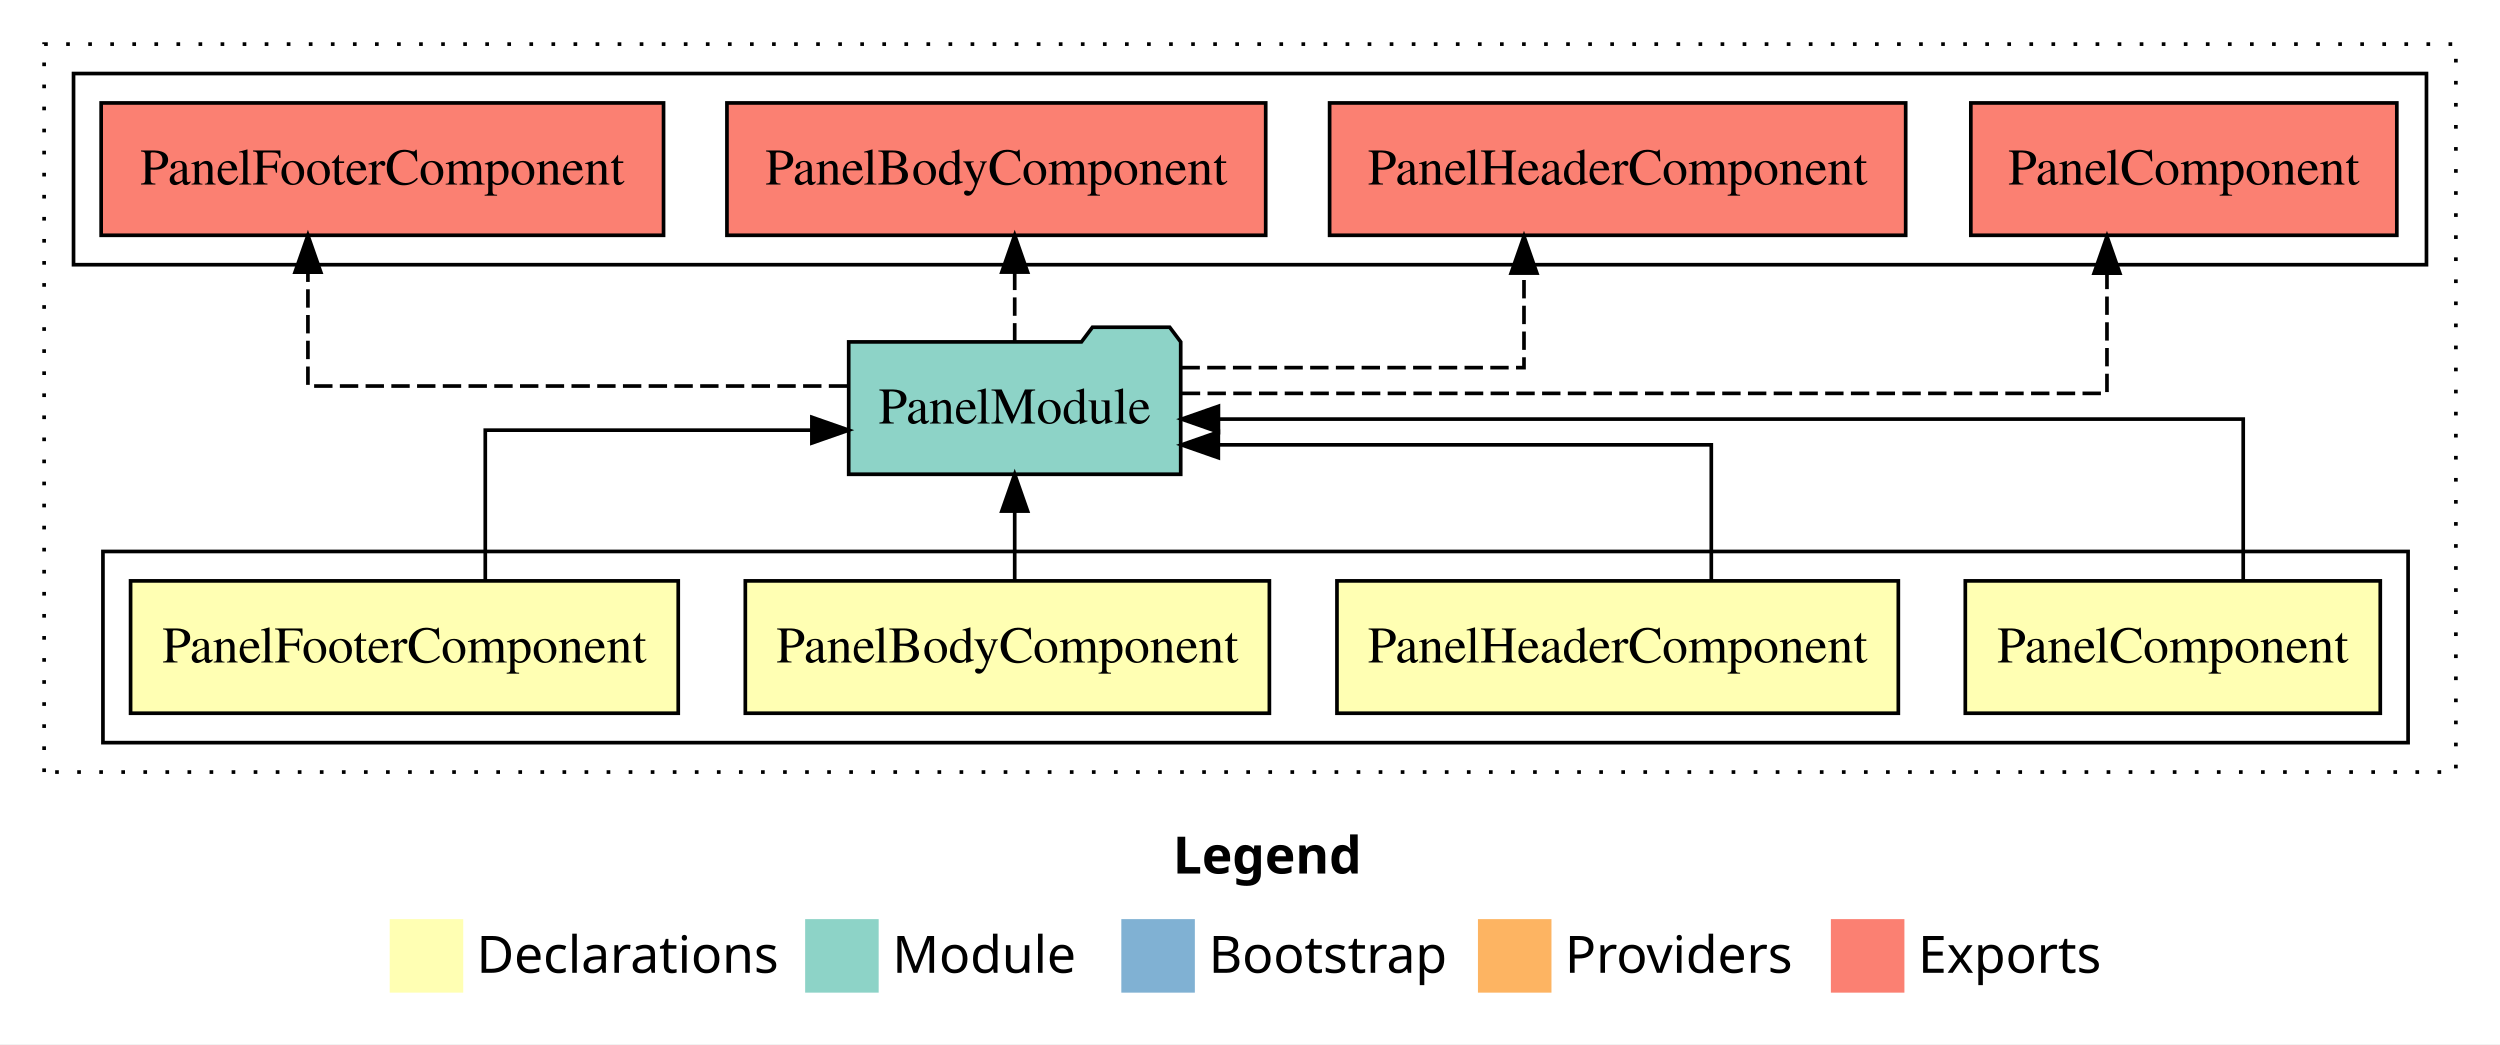
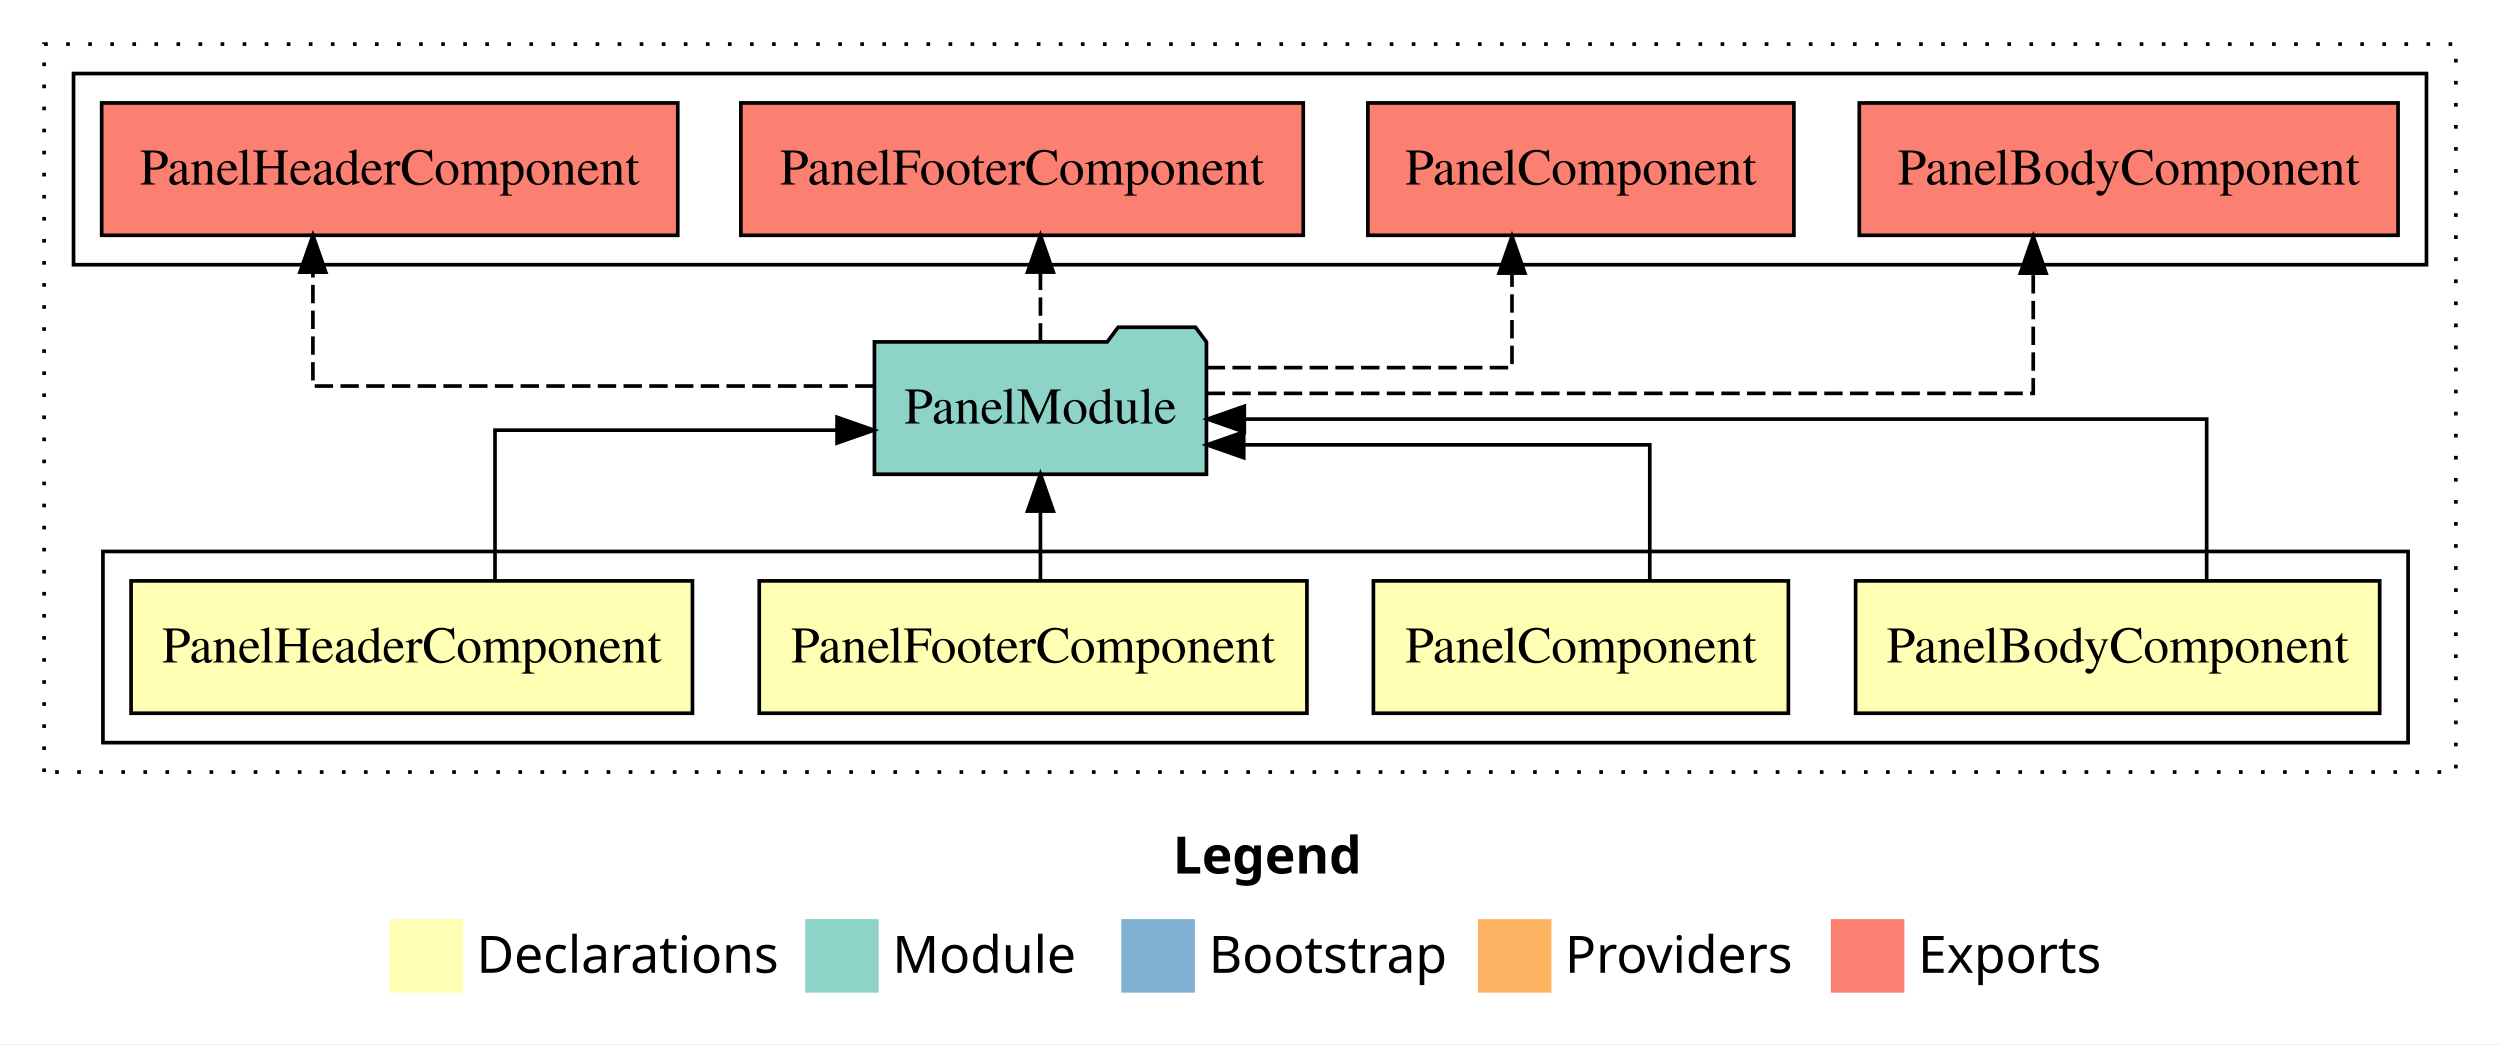
<svg xmlns="http://www.w3.org/2000/svg" width="680pt" height="284pt" viewBox="0.00 0.00 680.00 284.00">
  <g id="graph0" class="graph" transform="scale(1 1) rotate(0) translate(4 280)">
    <polygon fill="#ffffff" stroke="transparent" points="-4,4 -4,-280 676,-280 676,4 -4,4" />
    <text text-anchor="start" x="315.009" y="-42.4" font-family="sans-serif" font-weight="bold" font-size="14.00" fill="#000000">Legend</text>
    <polygon fill="#ffffb3" stroke="transparent" points="102,-10 102,-30 122,-30 122,-10 102,-10" />
    <text text-anchor="start" x="125.629" y="-15.4" font-family="sans-serif" font-size="14.00" fill="#000000">  Declarations</text>
    <polygon fill="#8dd3c7" stroke="transparent" points="215,-10 215,-30 235,-30 235,-10 215,-10" />
    <text text-anchor="start" x="238.725" y="-15.4" font-family="sans-serif" font-size="14.00" fill="#000000">  Module</text>
    <polygon fill="#80b1d3" stroke="transparent" points="301,-10 301,-30 321,-30 321,-10 301,-10" />
    <text text-anchor="start" x="324.781" y="-15.4" font-family="sans-serif" font-size="14.00" fill="#000000">  Bootstrap</text>
    <polygon fill="#fdb462" stroke="transparent" points="398,-10 398,-30 418,-30 418,-10 398,-10" />
    <text text-anchor="start" x="421.673" y="-15.4" font-family="sans-serif" font-size="14.00" fill="#000000">  Providers</text>
    <polygon fill="#fb8072" stroke="transparent" points="494,-10 494,-30 514,-30 514,-10 494,-10" />
    <text text-anchor="start" x="517.726" y="-15.4" font-family="sans-serif" font-size="14.00" fill="#000000">  Exports</text>
    <g id="clust1" class="cluster">
      <polygon fill="none" stroke="#000000" stroke-dasharray="1,5" points="8,-70 8,-268 664,-268 664,-70 8,-70" />
    </g>
    <g id="clust2" class="cluster">
      <polygon fill="none" stroke="#000000" points="24,-78 24,-130 651,-130 651,-78 24,-78" />
    </g>
    <g id="clust8" class="cluster">
      <polygon fill="none" stroke="#000000" points="16,-208 16,-260 656,-260 656,-208 16,-208" />
    </g>
    <g id="node1" class="node">
-       <polygon fill="#ffffb3" stroke="#000000" points="643.436,-122 530.564,-122 530.564,-86 643.436,-86 643.436,-122" />
-       <text text-anchor="middle" x="587" y="-99.8" font-family="Times,serif" font-size="14.00" fill="#000000">PanelComponent</text>
+       <polygon fill="#ffffb3" stroke="#000000" points="643.272,-122 500.728,-122 500.728,-86 643.272,-86 643.272,-122" />
+       <text text-anchor="middle" x="572" y="-99.8" font-family="Times,serif" font-size="14.00" fill="#000000">PanelBodyComponent</text>
    </g>
    <g id="node5" class="node">
-       <polygon fill="#8dd3c7" stroke="#000000" points="317.153,-187 314.153,-191 293.153,-191 290.153,-187 226.847,-187 226.847,-151 317.153,-151 317.153,-187" />
-       <text text-anchor="middle" x="272" y="-164.8" font-family="Times,serif" font-size="14.00" fill="#000000">PanelModule</text>
+       <polygon fill="#8dd3c7" stroke="#000000" points="324.153,-187 321.153,-191 300.153,-191 297.153,-187 233.847,-187 233.847,-151 324.153,-151 324.153,-187" />
+       <text text-anchor="middle" x="279" y="-164.8" font-family="Times,serif" font-size="14.00" fill="#000000">PanelModule</text>
    </g>
    <g id="edge1" class="edge">
-       <path fill="none" stroke="#000000" d="M606.156,-122.267C606.156,-140.555 606.156,-166 606.156,-166 606.156,-166 327.413,-166 327.413,-166" />
-       <polygon fill="#000000" stroke="#000000" points="327.413,-162.5 317.413,-166 327.413,-169.5 327.413,-162.5" />
+       <path fill="none" stroke="#000000" d="M596.212,-122.267C596.212,-140.555 596.212,-166 596.212,-166 596.212,-166 334.449,-166 334.449,-166" />
+       <polygon fill="#000000" stroke="#000000" points="334.449,-162.5 324.449,-166 334.449,-169.5 334.449,-162.5" />
    </g>
    <g id="node2" class="node">
-       <polygon fill="#ffffb3" stroke="#000000" points="512.346,-122 359.654,-122 359.654,-86 512.346,-86 512.346,-122" />
-       <text text-anchor="middle" x="436" y="-99.8" font-family="Times,serif" font-size="14.00" fill="#000000">PanelHeaderComponent</text>
+       <polygon fill="#ffffb3" stroke="#000000" points="482.436,-122 369.564,-122 369.564,-86 482.436,-86 482.436,-122" />
+       <text text-anchor="middle" x="426" y="-99.8" font-family="Times,serif" font-size="14.00" fill="#000000">PanelComponent</text>
    </g>
    <g id="edge2" class="edge">
-       <path fill="none" stroke="#000000" d="M461.474,-122.009C461.474,-138.049 461.474,-159 461.474,-159 461.474,-159 327.384,-159 327.384,-159" />
-       <polygon fill="#000000" stroke="#000000" points="327.384,-155.5 317.384,-159 327.384,-162.5 327.384,-155.5" />
+       <path fill="none" stroke="#000000" d="M444.739,-122.009C444.739,-138.049 444.739,-159 444.739,-159 444.739,-159 334.289,-159 334.289,-159" />
+       <polygon fill="#000000" stroke="#000000" points="334.289,-155.5 324.289,-159 334.289,-162.5 334.289,-155.5" />
    </g>
    <g id="node3" class="node">
-       <polygon fill="#ffffb3" stroke="#000000" points="341.272,-122 198.728,-122 198.728,-86 341.272,-86 341.272,-122" />
-       <text text-anchor="middle" x="270" y="-99.8" font-family="Times,serif" font-size="14.00" fill="#000000">PanelBodyComponent</text>
+       <polygon fill="#ffffb3" stroke="#000000" points="351.483,-122 202.517,-122 202.517,-86 351.483,-86 351.483,-122" />
+       <text text-anchor="middle" x="277" y="-99.8" font-family="Times,serif" font-size="14.00" fill="#000000">PanelFooterComponent</text>
    </g>
    <g id="edge3" class="edge">
-       <path fill="none" stroke="#000000" d="M272,-122.106C272,-122.106 272,-140.991 272,-140.991" />
-       <polygon fill="#000000" stroke="#000000" points="268.5,-140.991 272,-150.991 275.5,-140.991 268.5,-140.991" />
+       <path fill="none" stroke="#000000" d="M279,-122.106C279,-122.106 279,-140.991 279,-140.991" />
+       <polygon fill="#000000" stroke="#000000" points="275.5,-140.991 279,-150.991 282.5,-140.991 275.5,-140.991" />
    </g>
    <g id="node4" class="node">
-       <polygon fill="#ffffb3" stroke="#000000" points="180.483,-122 31.517,-122 31.517,-86 180.483,-86 180.483,-122" />
-       <text text-anchor="middle" x="106" y="-99.8" font-family="Times,serif" font-size="14.00" fill="#000000">PanelFooterComponent</text>
+       <polygon fill="#ffffb3" stroke="#000000" points="184.346,-122 31.654,-122 31.654,-86 184.346,-86 184.346,-122" />
+       <text text-anchor="middle" x="108" y="-99.8" font-family="Times,serif" font-size="14.00" fill="#000000">PanelHeaderComponent</text>
    </g>
    <g id="edge4" class="edge">
-       <path fill="none" stroke="#000000" d="M127.997,-122.022C127.997,-139.373 127.997,-163 127.997,-163 127.997,-163 216.832,-163 216.832,-163" />
-       <polygon fill="#000000" stroke="#000000" points="216.832,-166.5 226.832,-163 216.832,-159.5 216.832,-166.5" />
+       <path fill="none" stroke="#000000" d="M130.641,-122.022C130.641,-139.373 130.641,-163 130.641,-163 130.641,-163 223.681,-163 223.681,-163" />
+       <polygon fill="#000000" stroke="#000000" points="223.681,-166.5 233.681,-163 223.681,-159.5 223.681,-166.5" />
    </g>
    <g id="node6" class="node">
-       <polygon fill="#fb8072" stroke="#000000" points="647.935,-252 532.065,-252 532.065,-216 647.935,-216 647.935,-252" />
-       <text text-anchor="middle" x="590" y="-229.8" font-family="Times,serif" font-size="14.00" fill="#000000">PanelComponent </text>
+       <polygon fill="#fb8072" stroke="#000000" points="648.272,-252 501.728,-252 501.728,-216 648.272,-216 648.272,-252" />
+       <text text-anchor="middle" x="575" y="-229.8" font-family="Times,serif" font-size="14.00" fill="#000000">PanelBodyComponent </text>
    </g>
    <g id="edge5" class="edge">
-       <path fill="none" stroke="#000000" stroke-dasharray="5,2" d="M317.446,-173C400.671,-173 569.094,-173 569.094,-173 569.094,-173 569.094,-205.698 569.094,-205.698" />
-       <polygon fill="#000000" stroke="#000000" points="565.594,-205.698 569.094,-215.698 572.594,-205.698 565.594,-205.698" />
+       <path fill="none" stroke="#000000" stroke-dasharray="5,2" d="M324.198,-173C401.072,-173 549.038,-173 549.038,-173 549.038,-173 549.038,-205.698 549.038,-205.698" />
+       <polygon fill="#000000" stroke="#000000" points="545.538,-205.698 549.038,-215.698 552.538,-205.698 545.538,-205.698" />
    </g>
    <g id="node7" class="node">
-       <polygon fill="#fb8072" stroke="#000000" points="514.346,-252 357.654,-252 357.654,-216 514.346,-216 514.346,-252" />
-       <text text-anchor="middle" x="436" y="-229.8" font-family="Times,serif" font-size="14.00" fill="#000000">PanelHeaderComponent </text>
+       <polygon fill="#fb8072" stroke="#000000" points="483.935,-252 368.065,-252 368.065,-216 483.935,-216 483.935,-252" />
+       <text text-anchor="middle" x="426" y="-229.8" font-family="Times,serif" font-size="14.00" fill="#000000">PanelComponent </text>
    </g>
    <g id="edge6" class="edge">
-       <path fill="none" stroke="#000000" stroke-dasharray="5,2" d="M317.358,-180C357.758,-180 410.526,-180 410.526,-180 410.526,-180 410.526,-205.718 410.526,-205.718" />
-       <polygon fill="#000000" stroke="#000000" points="407.026,-205.718 410.526,-215.718 414.026,-205.718 407.026,-205.718" />
+       <path fill="none" stroke="#000000" stroke-dasharray="5,2" d="M324.22,-180C361.147,-180 407.261,-180 407.261,-180 407.261,-180 407.261,-205.718 407.261,-205.718" />
+       <polygon fill="#000000" stroke="#000000" points="403.761,-205.718 407.261,-215.718 410.761,-205.718 403.761,-205.718" />
    </g>
    <g id="node8" class="node">
-       <polygon fill="#fb8072" stroke="#000000" points="340.272,-252 193.728,-252 193.728,-216 340.272,-216 340.272,-252" />
-       <text text-anchor="middle" x="267" y="-229.8" font-family="Times,serif" font-size="14.00" fill="#000000">PanelBodyComponent </text>
+       <polygon fill="#fb8072" stroke="#000000" points="350.484,-252 197.516,-252 197.516,-216 350.484,-216 350.484,-252" />
+       <text text-anchor="middle" x="274" y="-229.8" font-family="Times,serif" font-size="14.00" fill="#000000">PanelFooterComponent </text>
    </g>
    <g id="edge7" class="edge">
-       <path fill="none" stroke="#000000" stroke-dasharray="5,2" d="M272,-187.106C272,-187.106 272,-205.991 272,-205.991" />
-       <polygon fill="#000000" stroke="#000000" points="268.5,-205.991 272,-215.991 275.5,-205.991 268.5,-205.991" />
+       <path fill="none" stroke="#000000" stroke-dasharray="5,2" d="M279,-187.106C279,-187.106 279,-205.991 279,-205.991" />
+       <polygon fill="#000000" stroke="#000000" points="275.5,-205.991 279,-215.991 282.5,-205.991 275.5,-205.991" />
    </g>
    <g id="node9" class="node">
-       <polygon fill="#fb8072" stroke="#000000" points="176.484,-252 23.516,-252 23.516,-216 176.484,-216 176.484,-252" />
-       <text text-anchor="middle" x="100" y="-229.8" font-family="Times,serif" font-size="14.00" fill="#000000">PanelFooterComponent </text>
+       <polygon fill="#fb8072" stroke="#000000" points="180.346,-252 23.654,-252 23.654,-216 180.346,-216 180.346,-252" />
+       <text text-anchor="middle" x="102" y="-229.8" font-family="Times,serif" font-size="14.00" fill="#000000">PanelHeaderComponent </text>
    </g>
    <g id="edge8" class="edge">
-       <path fill="none" stroke="#000000" stroke-dasharray="5,2" d="M226.44,-175C169.59,-175 79.753,-175 79.753,-175 79.753,-175 79.753,-205.977 79.753,-205.977" />
-       <polygon fill="#000000" stroke="#000000" points="76.253,-205.977 79.753,-215.977 83.253,-205.977 76.253,-205.977" />
+       <path fill="none" stroke="#000000" stroke-dasharray="5,2" d="M233.6,-175C175.176,-175 81.109,-175 81.109,-175 81.109,-175 81.109,-205.977 81.109,-205.977" />
+       <polygon fill="#000000" stroke="#000000" points="77.609,-205.977 81.109,-215.977 84.609,-205.977 77.609,-205.977" />
    </g>
  </g>
</svg>
